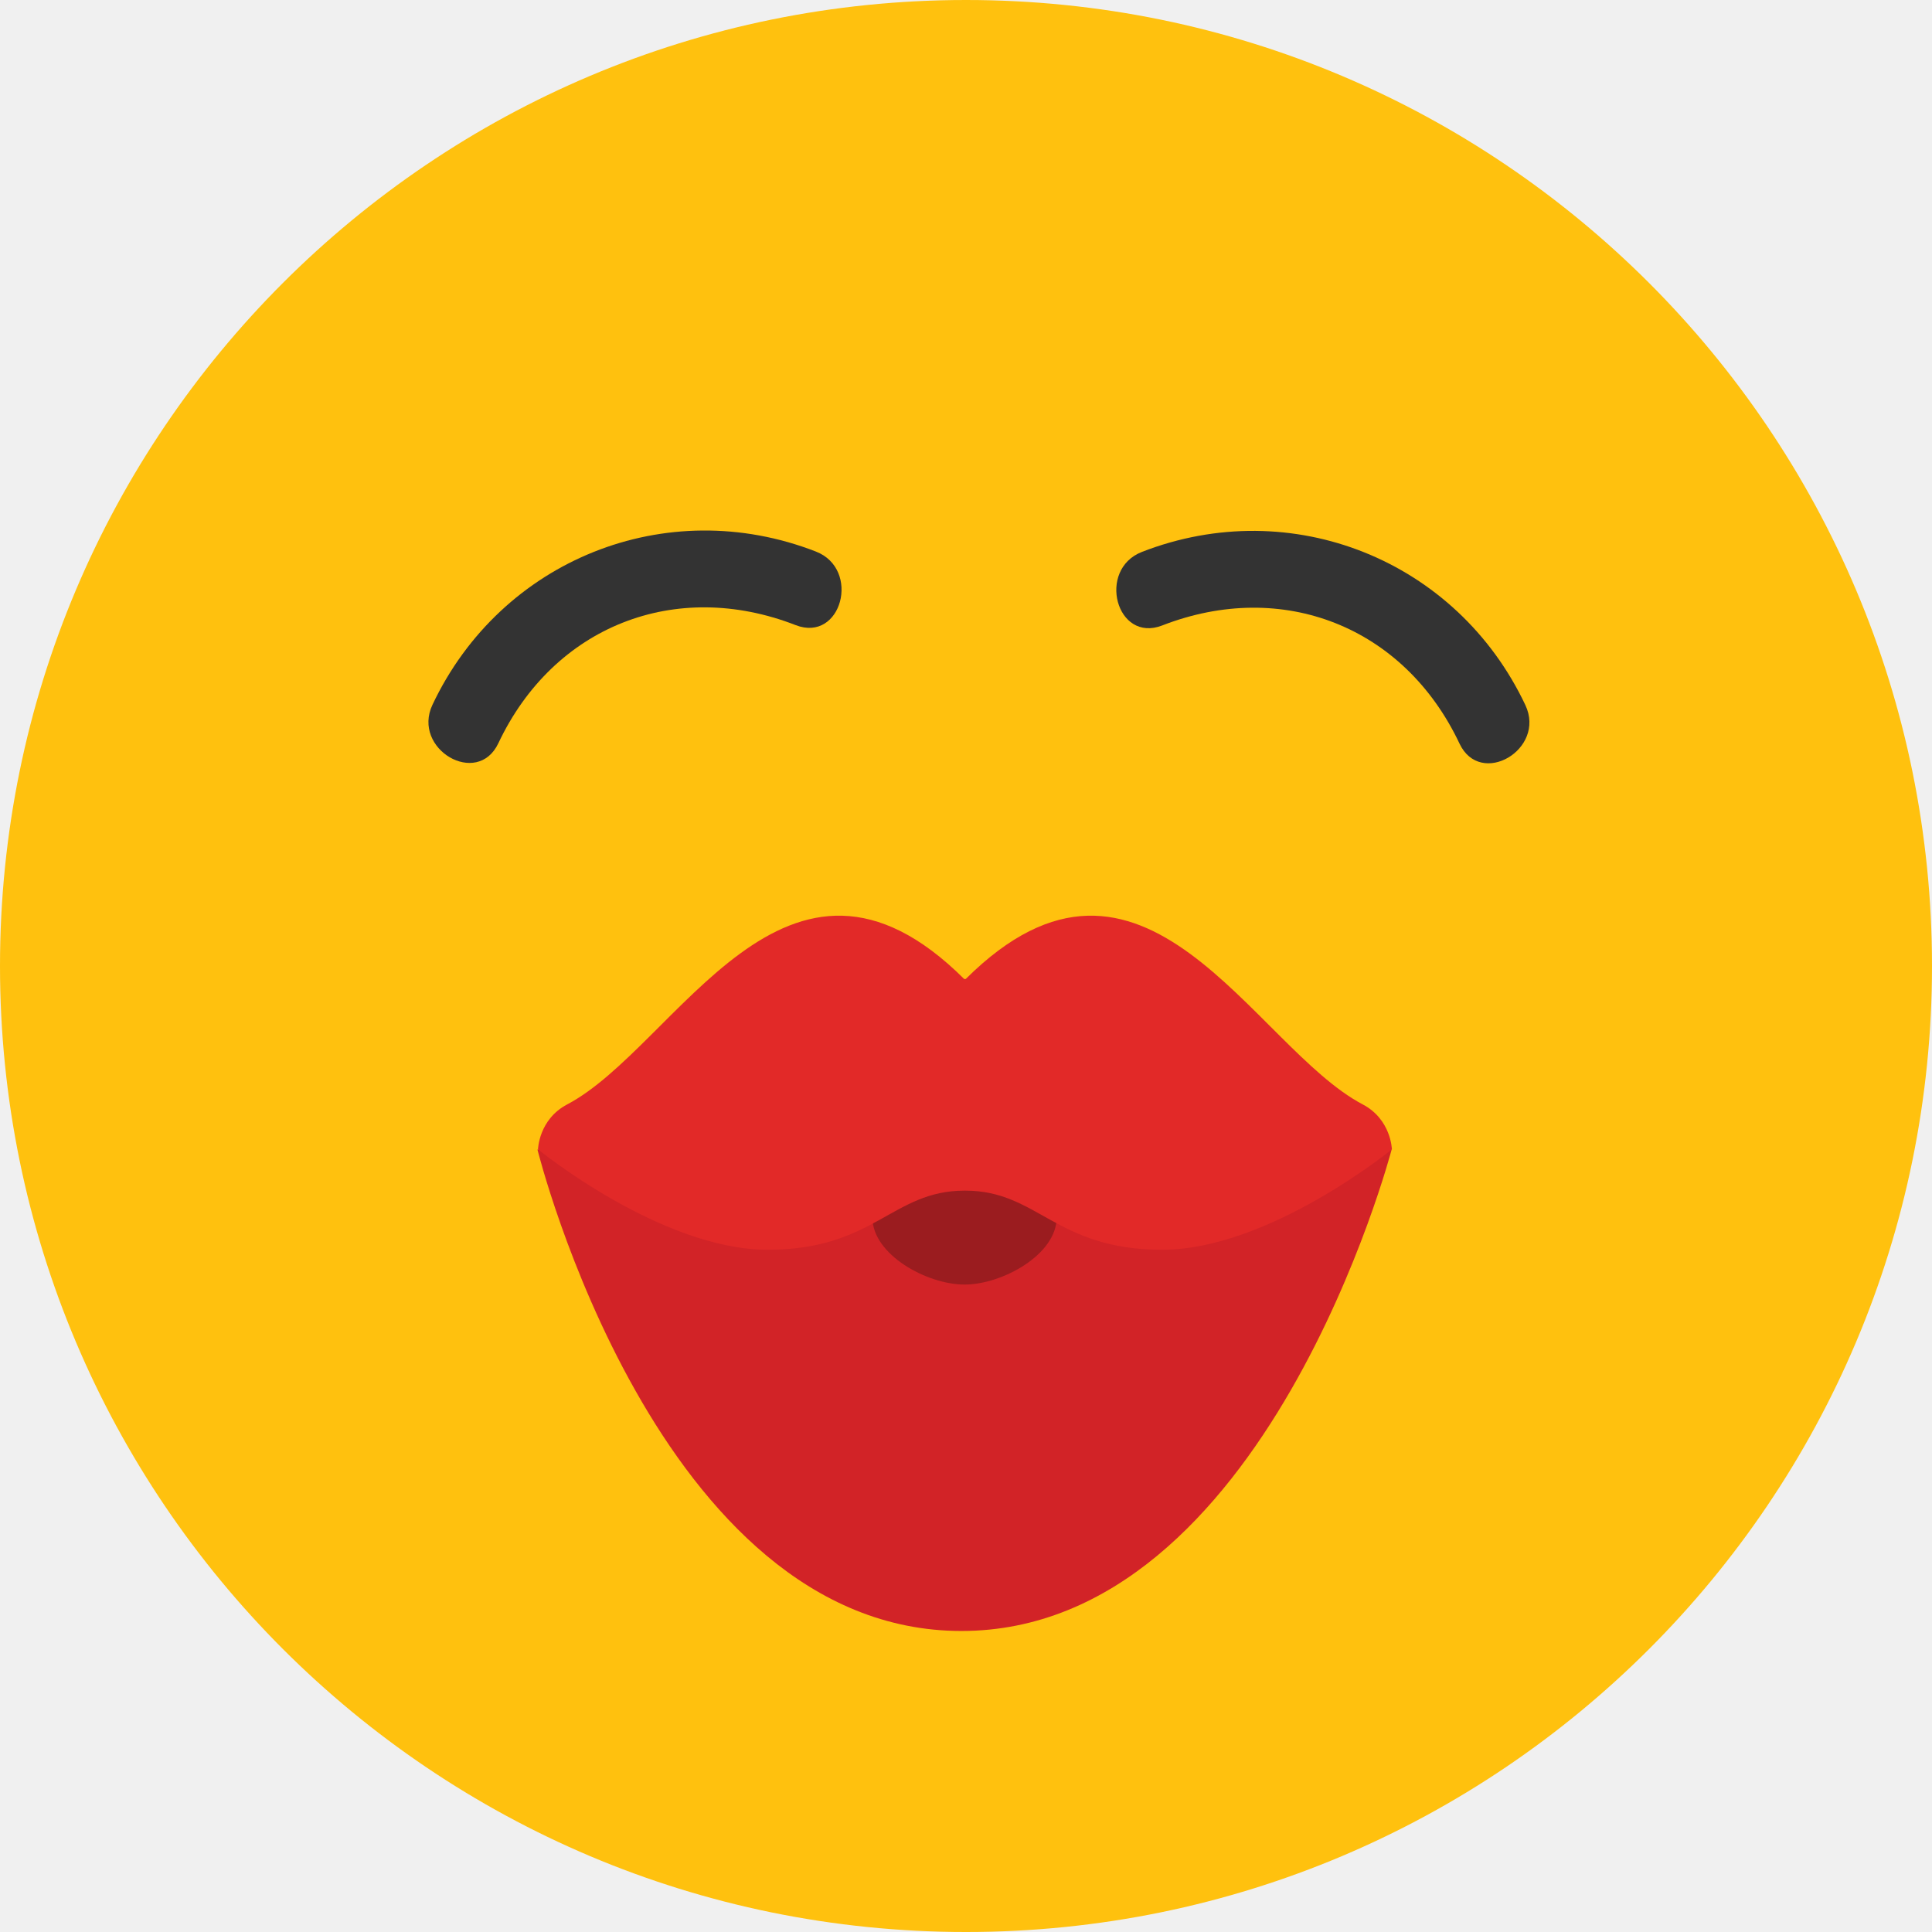
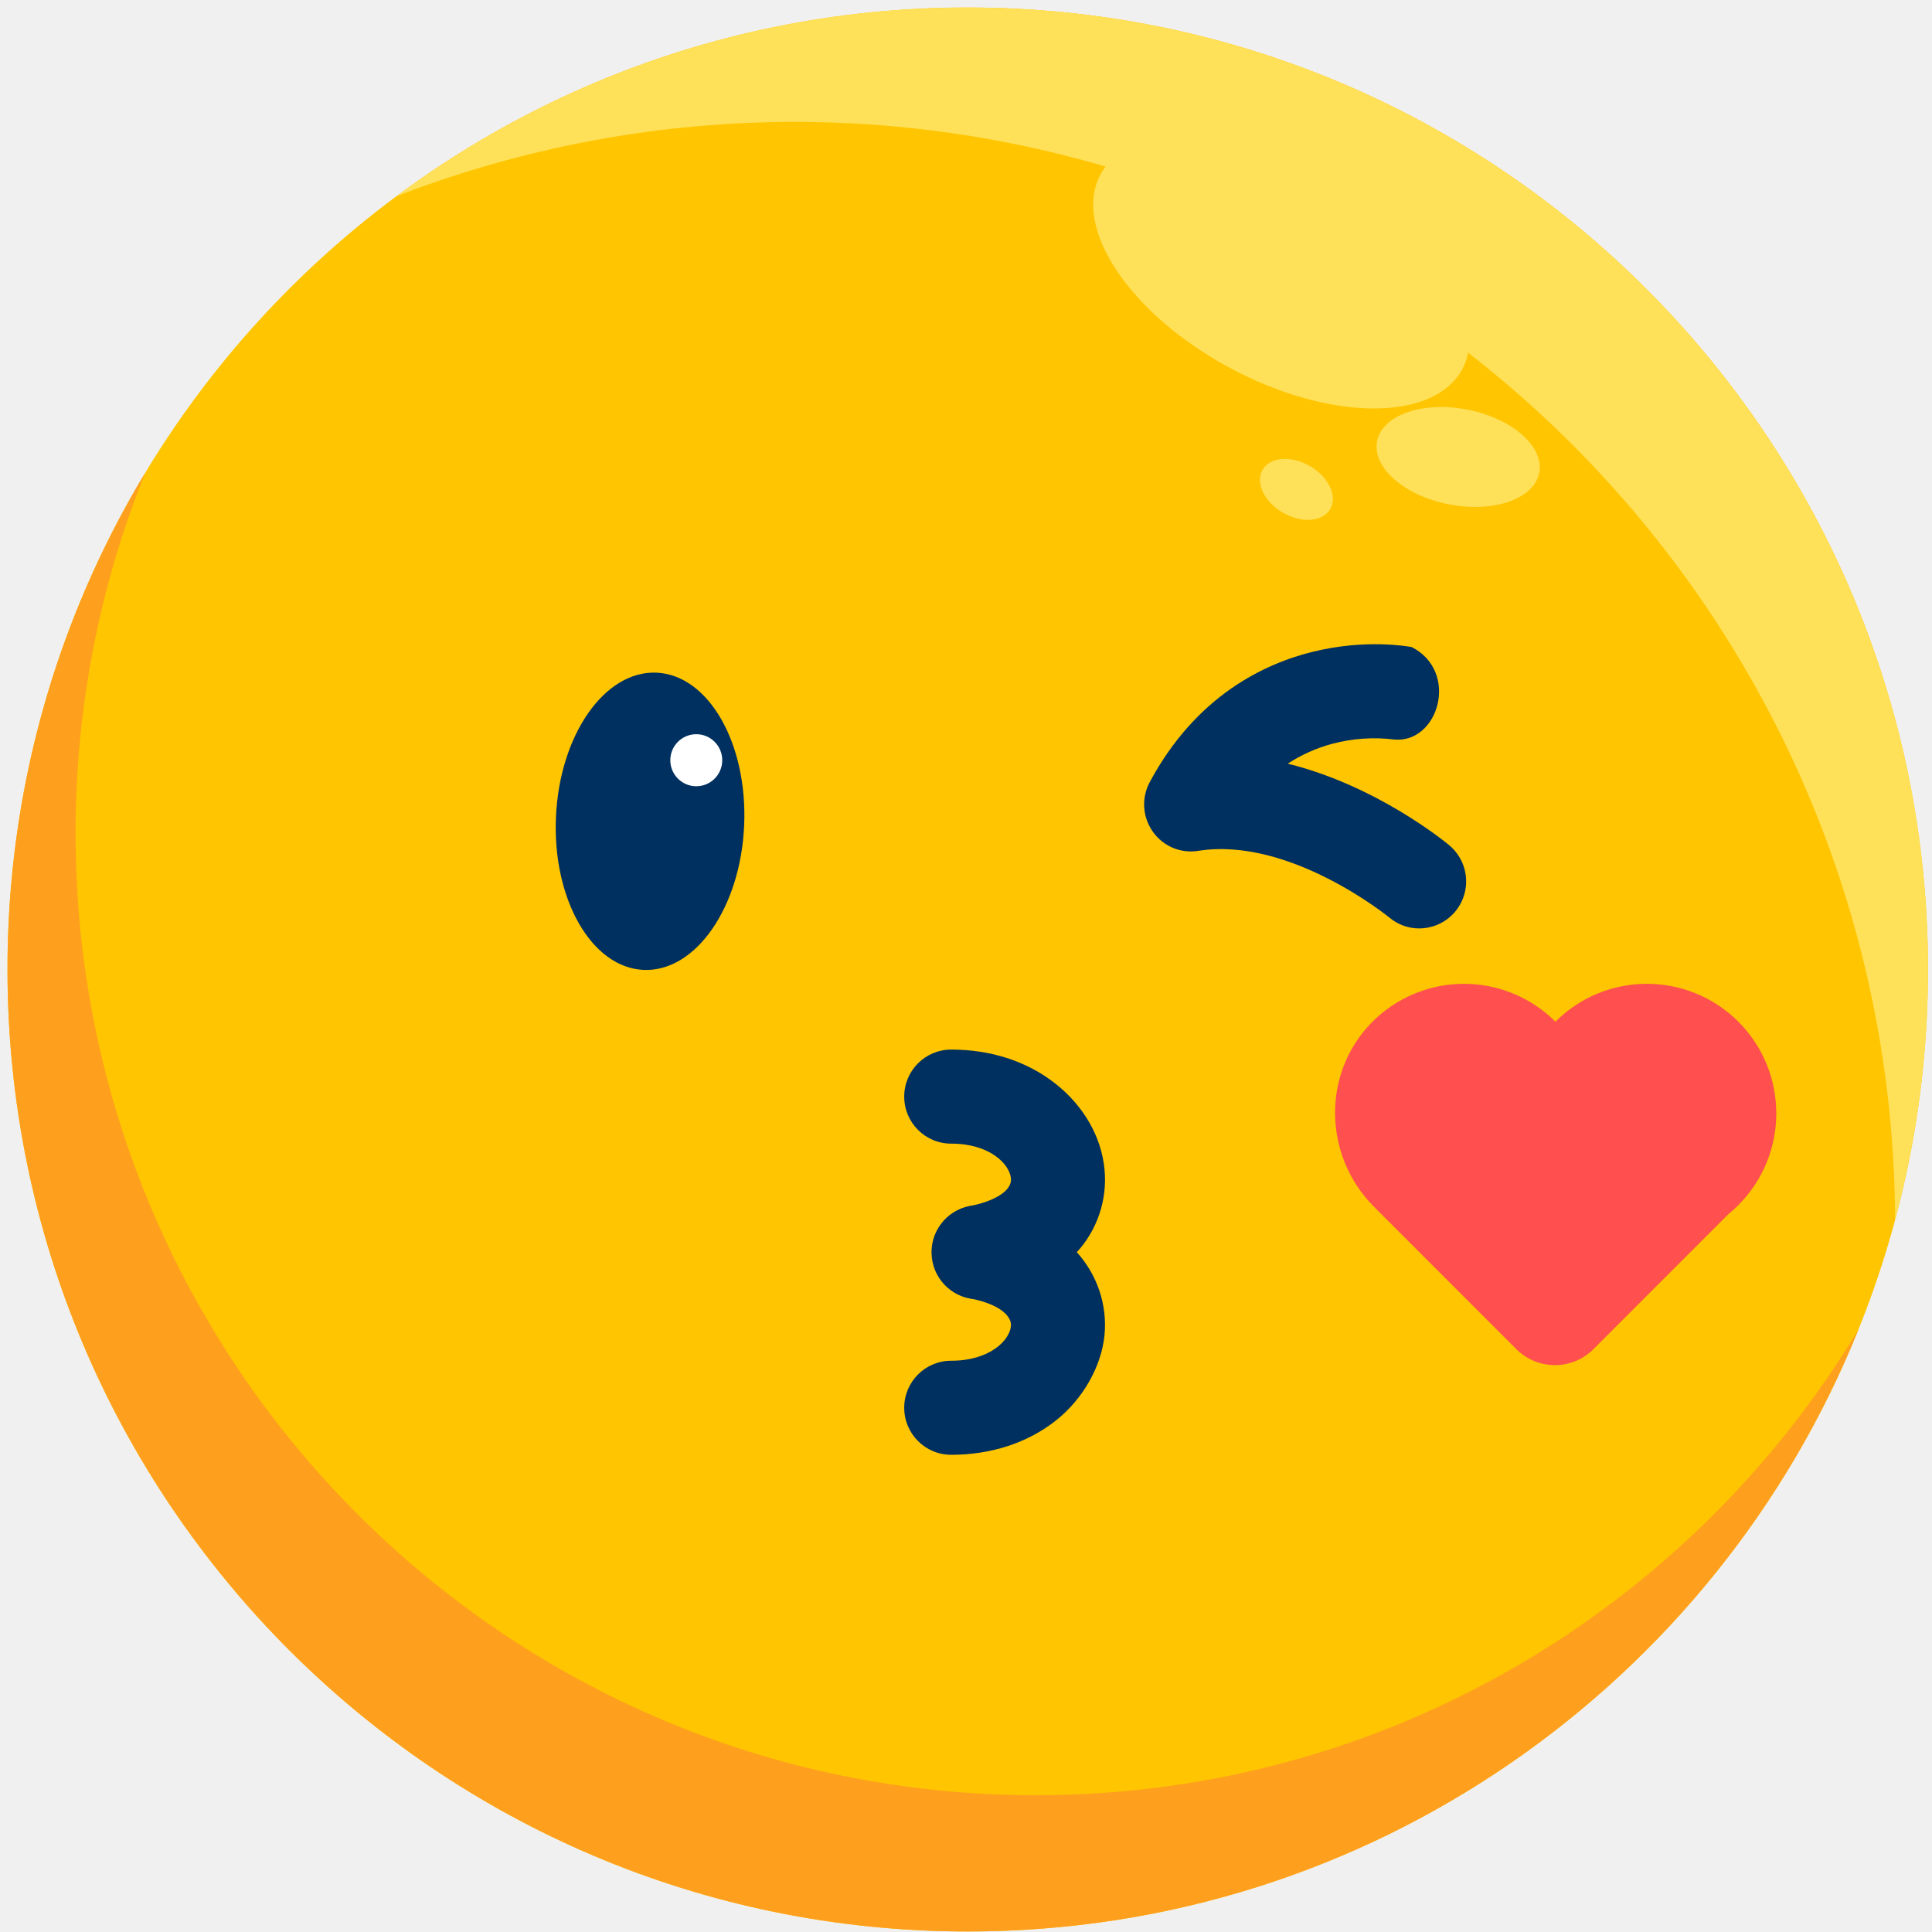
- <svg xmlns="http://www.w3.org/2000/svg" version="1.1" id="Layer_1" x="0px" y="0px" viewBox="0 0 473.931 473.931" style="enable-background:new 0 0 473.931 473.931;" xml:space="preserve">
-   <circle style="fill:#FFC10E;" cx="236.966" cy="236.966" r="236.966" />
-   <path style="fill:#D22327;" d="M131.841,281.987h209.535c0,0-30.806,118.101-105.533,118.101S131.841,281.987,131.841,281.987z" />
-   <path style="fill:#9B1C1F;" d="M259.203,298.675c0,9.081-13.351,16.434-22.596,16.434c-9.242,0-22.596-7.353-22.596-16.434  c0-9.078,13.354-16.438,22.596-16.438C245.849,282.241,259.203,289.597,259.203,298.675z" />
-   <g>
-     <path style="fill:#333333;" d="M374.187,172.974c-16.801-35.584-57.331-51.868-94.057-37.59   c-11.117,4.325-6.286,22.421,4.973,18.043c29.522-11.48,59.371,0.277,72.927,28.987   C363.179,193.322,379.306,183.821,374.187,172.974L374.187,172.974z" />
-     <path style="fill:#333333;" d="M122.243,182.328c13.556-28.711,43.404-40.471,72.927-28.987   c11.259,4.378,16.09-13.717,4.973-18.043c-36.725-14.282-77.252,2.006-94.057,37.59   C100.968,183.732,117.095,193.232,122.243,182.328L122.243,182.328z" />
+ <svg xmlns="http://www.w3.org/2000/svg" width="2050px" height="2050px" viewBox="0 0 2050 2050" version="1.1" id="svg4119">
+   <defs id="defs4089">
+     <style id="style4087">.cls-1{fill:#fff;}.cls-2{fill:#ffc500;}.cls-3{fill:#ff9f1e;}.cls-4{fill:#ffe059;}.cls-5{fill:#00305f;}.cls-6{fill:#ff4f4f;}</style>
+   </defs>
+   <g data-name="Layer 3" id="Layer_3" transform="matrix(1.66024,0,0,1.663255,-674.8954,-676.1353)">
+     <circle class="cls-2" cx="1025" cy="1025" r="613.7" id="circle4096" />
+     <path class="cls-3" d="m 1068.5,1551.8 c -339,0 -613.7,-274.8 -613.7,-613.7 A 613.5,613.5 0 0 1 499.2,708.3 610.7,610.7 0 0 0 411.3,1025 c 0,338.9 274.8,613.7 613.7,613.7 257.7,0 478.3,-158.8 569.2,-383.9 -107.4,178 -302.7,297 -525.7,297 z" id="path4098" />
+     <path class="cls-4" d="m 1025,411.3 a 610.4,610.4 0 0 0 -365.1,120.4 706.9,706.9 0 0 1 453.2,-18.9 27.8,27.8 0 0 0 -3.3,5.1 c -18.2,33.9 18.9,89.1 82.7,123.3 63.8,34.2 130.4,34.6 148.6,0.8 a 38.6,38.6 0 0 0 3.7,-10.5 c 165.2,128 271.9,328.1 272.9,553.1 a 613.3,613.3 0 0 0 21,-159.6 c 0,-338.9 -274.8,-613.7 -613.7,-613.7 z" id="path4100" />
+     <ellipse class="cls-4" cx="1339.4" cy="698.8" rx="30.8" ry="52.8" transform="rotate(-79,1338.458,699.0109)" id="ellipse4102" />
+     <ellipse class="cls-4" cx="1235.1" cy="718.7" rx="17.2" ry="25" transform="rotate(-60,1235.1,718.7435)" id="ellipse4104" />
+     <ellipse class="cls-5" cx="821.8" cy="930.1" rx="94.9" ry="60.2" transform="rotate(-87.5,822.0647,930.1921)" id="ellipse4106" />
+     <circle class="cls-1" cx="851.5" cy="891.5" r="16.6" id="circle4108" />
+     <path class="cls-5" d="m 1014.5,1334.6 h -0.1 a 30,30 0 0 1 0,-60 h 0.1 c 24.6,0 37.3,-13.1 38.1,-22.1 0.6,-5.7 -5.9,-13.7 -26.2,-17.7 a 30.006,30.006 0 1 1 11.5,-58.9 c 24.2,4.8 43.2,14.5 56.5,29.1 13.3,14.6 19.9,33.8 18,53.3 -1.9,19.5 -13.5,40.7 -31.4,54.7 -17.9,14 -41.1,21.6 -66.5,21.6 z" id="path4110" />
+     <path class="cls-5" d="m 1032.1,1235.4 a 30,30 0 0 1 -5.7,-59.5 c 12.7,-2.4 27.1,-8.6 26.2,-17.7 -0.9,-9.1 -13.6,-22.1 -38.1,-22.1 h -0.1 a 30,30 0 0 1 0,-60 h 0.1 c 25.4,0 48.4,7.5 66.5,21.7 18.1,14.2 29.4,33.9 31.4,54.6 a 68.4,68.4 0 0 1 -18,53.3 c -13.3,14.6 -32.3,24.4 -56.5,29.1 a 28.6,28.6 0 0 1 -5.8,0.6 z" id="path4112" />
+     <path class="cls-5" d="m 1313.6,998.8 a 29.6,29.6 0 0 1 -19.1,-6.9 v 0 c -0.6,-0.5 -63.7,-51.8 -122.1,-42.6 a 29.7,29.7 0 0 1 -29.1,-12.2 30,30 0 0 1 -2,-31.6 c 29.6,-55.1 73.3,-75.7 104.7,-83.3 33.3,-8.1 59.8,-3.4 62.7,-2.9 30.7,15.6 17.3,61.6 -11.2,59 h 0.2 a 104.8,104.8 0 0 0 -39.7,2.7 98.9,98.9 0 0 0 -28.5,12.7 c 56.9,14 100.8,50 103.3,52.1 a 30,30 0 0 1 -19.2,53 z" id="path4114" />
+     <path class="cls-6" d="m 1517.5,1058.3 a 82.8,82.8 0 0 0 -116.9,0 82.8,82.8 0 0 0 -117.7,0.8 c -31.7,32.6 -30.5,84.9 1.6,117.1 l 91,90.9 a 34.9,34.9 0 0 0 49.5,0 l 85.9,-85.8 q 3.4,-2.8 6.6,-6 a 82.7,82.7 0 0 0 0,-117 z" id="path4116" />
  </g>
-   <path style="fill:#E22928;" d="M334.296,270.926c-26.922-14.174-53.724-74.233-97.398-30.772h-0.378  c-43.67-43.461-70.476,16.598-97.398,30.772c-6.978,3.674-7.143,11.016-7.143,11.016s30.159,24.628,56.351,24.628  s30.473-14.499,48.272-14.499h0.21c17.803,0,22.084,14.499,48.276,14.499s56.351-24.628,56.351-24.628  S341.275,274.604,334.296,270.926z" />
-   <g>
- </g>
-   <g>
- </g>
-   <g>
- </g>
-   <g>
- </g>
-   <g>
- </g>
-   <g>
- </g>
-   <g>
- </g>
-   <g>
- </g>
-   <g>
- </g>
-   <g>
- </g>
-   <g>
- </g>
-   <g>
- </g>
-   <g>
- </g>
-   <g>
- </g>
-   <g>
- </g>
</svg>
